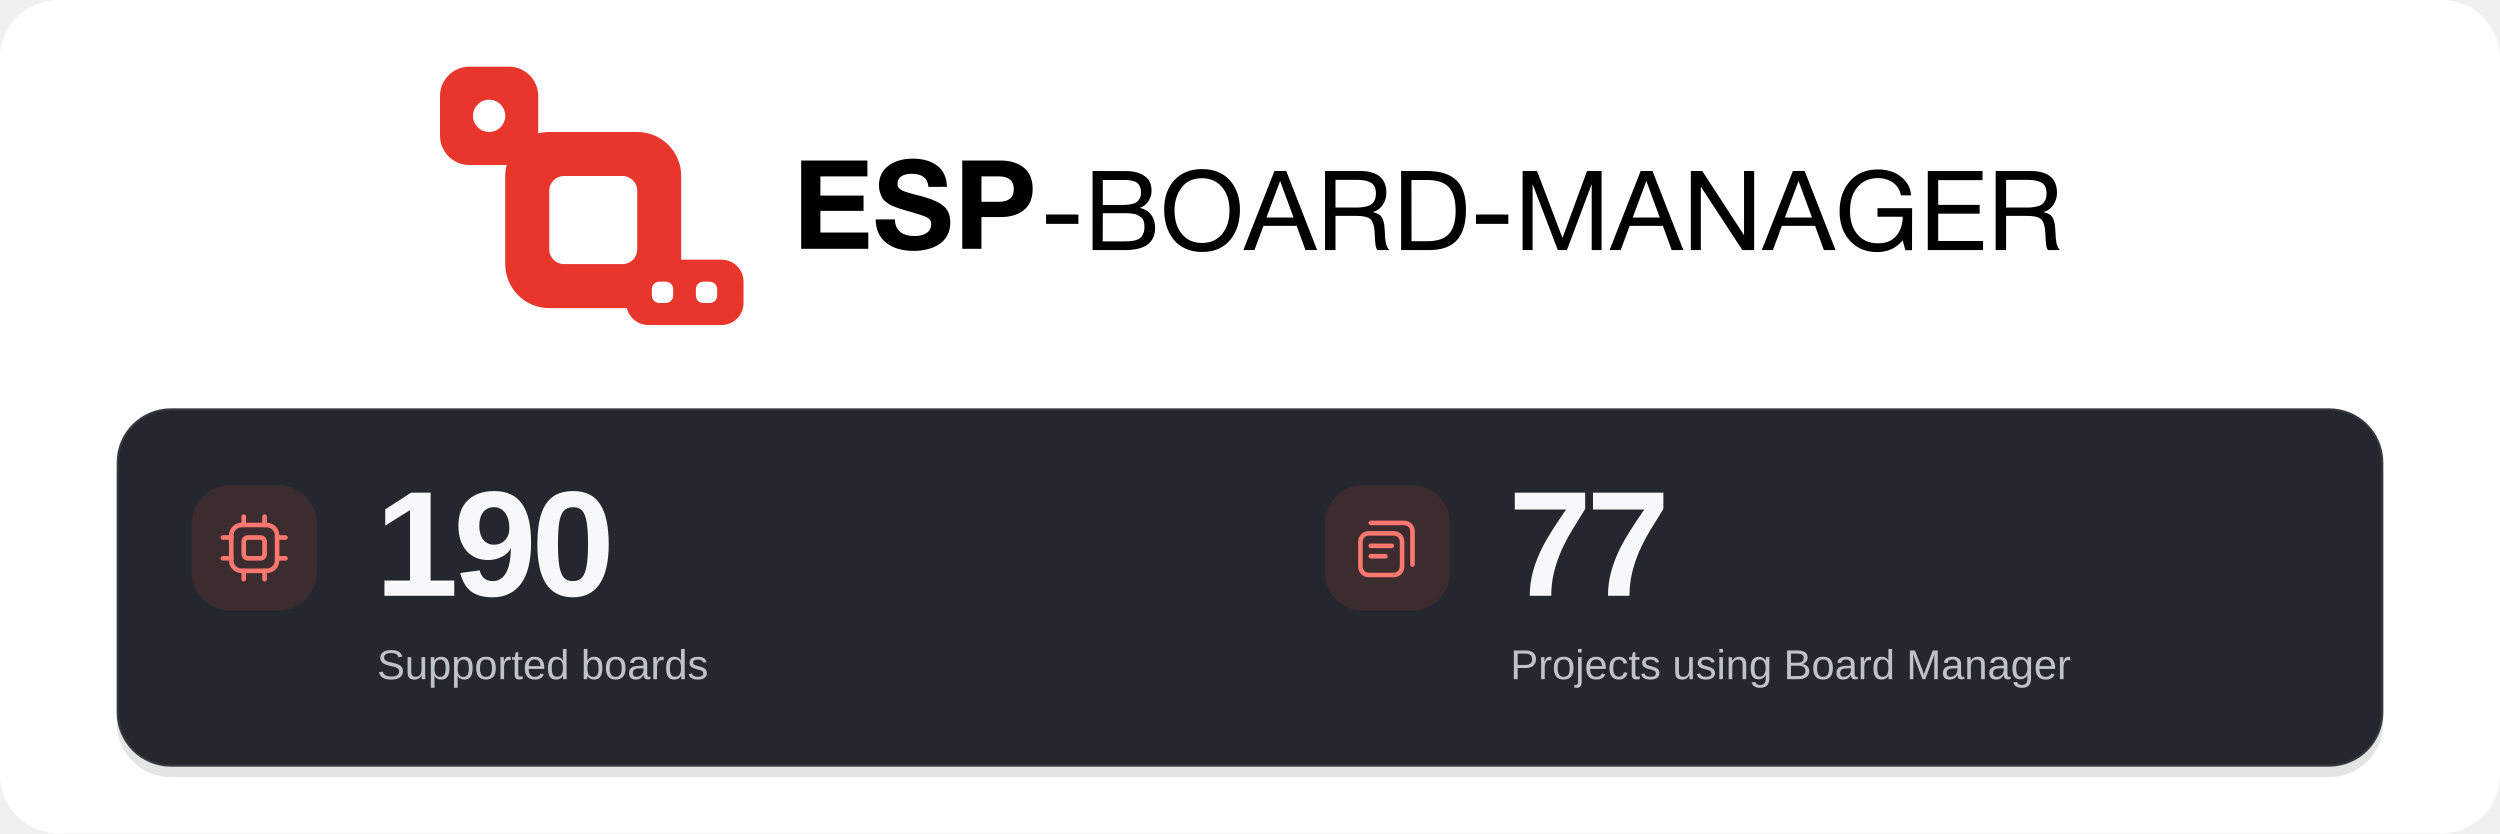
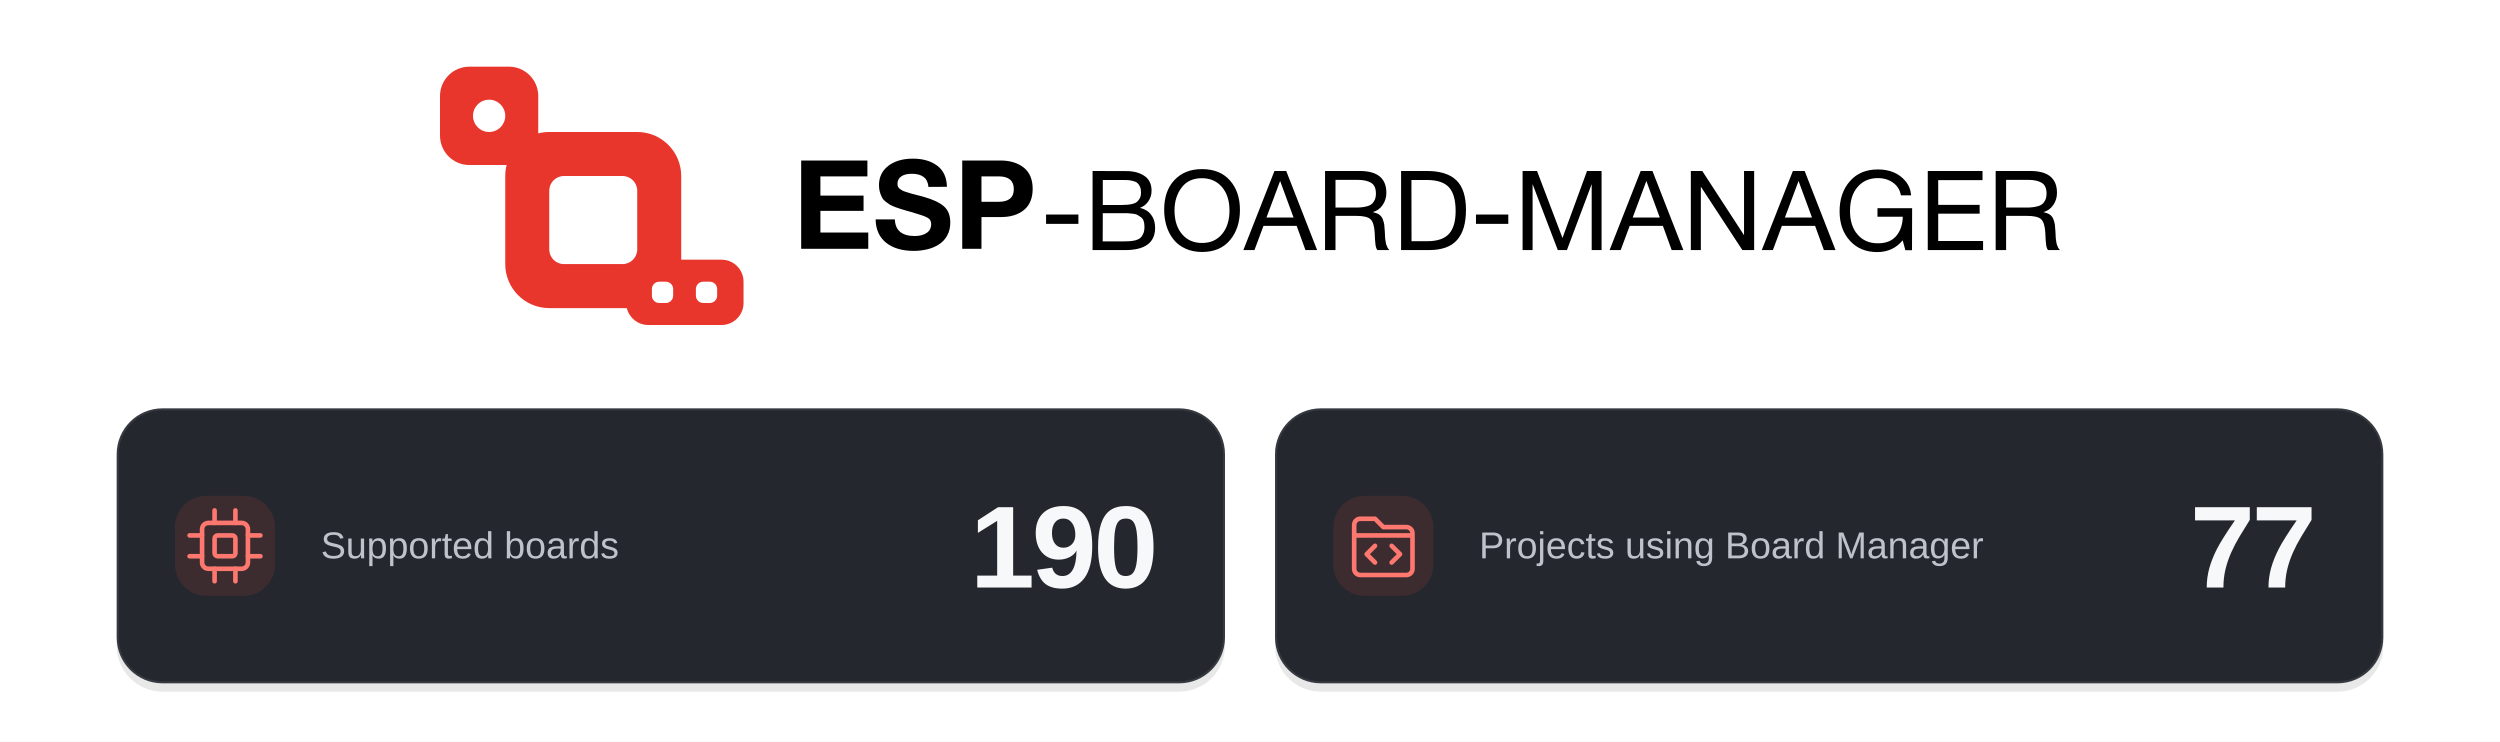
- <svg xmlns="http://www.w3.org/2000/svg" width="1200" height="400" viewBox="0 0 1200 400" fill="none" role="img" aria-labelledby="banner-title banner-description" xml:lang="en">
-   <rect width="1200" height="400" rx="28" fill="#FFFFFF" />
+ <svg xmlns="http://www.w3.org/2000/svg" width="1200" height="356" viewBox="0 0 1200 356" fill="none" role="img" aria-labelledby="banner-title banner-description" xml:lang="en">
+   <rect width="1200" height="356" fill="#FFFFFF" />
  <g id="brand-artwork" transform="translate(159.74 -4.58) scale(0.62)">
    <path d="M413.888 131.648V143.936H377.504V158.816H410.912V170.624H377.504V187.424H414.56V200H362.624V131.648H413.888ZM475.466 152L461.162 152.096C460.586 145.28 456.266 141.92 448.202 141.92C444.746 141.92 442.058 142.592 440.138 143.936C438.218 145.28 437.162 147.2 437.162 149.696C437.162 150.464 437.354 151.232 437.546 151.904C437.834 152.48 438.314 153.056 438.986 153.632C439.754 154.208 440.426 154.592 441.098 154.976C441.866 155.36 442.922 155.744 444.266 156.128C445.61 156.512 446.858 156.896 448.01 157.28C449.162 157.568 450.698 157.952 452.714 158.528C454.826 159.008 456.554 159.488 458.09 159.968C464.81 161.888 469.898 164.288 473.162 167.168C476.426 170.048 478.058 174.176 478.058 179.552C478.058 183.392 477.29 186.848 475.658 189.728C474.122 192.608 471.914 194.912 469.226 196.64C466.538 198.368 463.562 199.616 460.298 200.384C457.034 201.152 453.578 201.632 449.93 201.632C440.714 201.632 433.418 199.424 428.234 195.2C423.05 190.976 420.362 184.928 420.266 177.248H435.146C435.434 185.792 440.618 190.112 450.602 190.112C454.538 190.112 457.61 189.248 459.914 187.616C462.218 185.984 463.274 183.776 463.274 180.992C463.274 178.592 462.314 176.864 460.202 175.808C458.09 174.656 453.77 173.216 447.05 171.296C446.666 171.2 446.378 171.104 446.186 171.104C445.994 171.008 445.802 170.912 445.418 170.816C445.13 170.72 444.842 170.624 444.554 170.624C442.25 169.952 440.714 169.472 439.754 169.184C438.89 168.896 437.45 168.416 435.53 167.744C433.61 166.976 432.17 166.4 431.306 165.824C430.346 165.248 429.29 164.384 427.946 163.424C426.602 162.368 425.738 161.312 425.162 160.16C424.586 159.008 424.01 157.664 423.53 156.032C423.05 154.4 422.858 152.672 422.858 150.752C422.858 144.512 425.258 139.52 430.058 135.776C434.858 132.128 441.194 130.208 449.162 130.208C456.842 130.208 463.082 132.032 467.978 135.68C472.778 139.328 475.274 144.704 475.466 152ZM487.314 131.648H516.786C524.466 131.648 530.514 133.568 535.026 137.216C539.538 140.864 541.842 146.336 541.842 153.632C541.842 160.832 539.538 166.304 535.122 169.952C530.61 173.6 524.754 175.424 517.554 175.424H502.194V200H487.314V131.648ZM502.194 143.936V163.616H515.538C523.314 163.616 527.25 160.352 527.25 153.824C527.25 147.296 523.314 143.936 515.634 143.936H502.194Z" fill="black" />
    <path d="M577.24 173.48V180.704H552.214V173.48H577.24ZM588.22 139.768L614.364 139.854C619.954 139.854 624.598 141.058 628.296 143.552C631.994 145.96 633.886 149.83 633.886 155.162C633.886 158.172 633.026 160.838 631.392 163.246C629.758 165.654 627.608 167.288 624.856 168.32C628.64 169.18 631.478 170.9 633.542 173.652C635.606 176.318 636.638 179.672 636.638 183.714C636.638 195.238 628.898 201 613.418 201H588.22V139.768ZM596.132 146.734V166.084H610.666C612.3 166.084 613.676 165.998 614.88 165.912C616.084 165.826 617.374 165.654 618.922 165.31C620.384 164.966 621.588 164.45 622.448 163.762C623.308 163.074 624.082 162.128 624.77 160.924C625.458 159.634 625.716 158.086 625.716 156.366C625.716 154.56 625.458 153.012 624.856 151.808C624.34 150.604 623.652 149.658 622.792 148.97C622.018 148.282 620.9 147.852 619.524 147.508C618.148 147.164 616.858 146.906 615.74 146.82C614.622 146.734 613.16 146.734 611.44 146.734H596.132ZM596.132 172.448L596.046 194.292H612.214C614.278 194.292 615.912 194.206 617.116 194.12C618.406 194.034 619.868 193.776 621.416 193.432C622.964 193.002 624.254 192.4 625.114 191.626C626.06 190.852 626.834 189.734 627.436 188.272C628.124 186.81 628.382 185.09 628.382 183.026C628.382 181.306 628.21 179.758 627.78 178.554C627.35 177.264 626.662 176.232 625.63 175.544C624.598 174.77 623.652 174.168 622.792 173.738C621.932 173.222 620.642 172.964 619.008 172.792C617.288 172.62 615.998 172.448 615.138 172.448C614.192 172.448 612.816 172.448 610.924 172.448H596.132ZM672.893 138.306C682.181 138.306 689.405 141.23 694.565 147.078C699.725 152.926 702.305 160.494 702.305 169.868C702.305 179.328 699.725 187.154 694.651 193.26C689.491 199.452 682.267 202.462 672.979 202.462C668.163 202.462 663.949 201.602 660.165 199.882C656.381 198.162 653.285 195.84 650.877 192.744C648.469 189.734 646.663 186.294 645.459 182.338C644.255 178.468 643.653 174.254 643.653 169.696C643.653 160.15 646.233 152.496 651.565 146.82C656.897 141.144 663.949 138.306 672.893 138.306ZM672.893 145.358C666.013 145.358 660.767 147.766 657.155 152.582C653.543 157.398 651.651 163.246 651.651 170.298C651.651 178.038 653.629 184.144 657.499 188.702C661.369 193.26 666.529 195.496 672.979 195.496C679.429 195.496 684.589 193.26 688.459 188.616C692.243 184.058 694.221 177.952 694.221 170.298C694.221 162.73 692.243 156.71 688.373 152.152C684.503 147.68 679.343 145.358 672.893 145.358ZM738.147 139.768L762.055 201H753.025L746.231 182.252H720.517L713.551 201H704.951L729.031 139.768H738.147ZM743.823 175.802L733.417 147.508L722.839 175.802H743.823ZM768.198 139.768H795.116C808.79 139.768 815.67 145.444 815.67 156.71C815.67 160.322 814.638 163.418 812.746 166.17C810.854 168.922 808.274 170.728 805.178 171.588C807.242 172.104 808.876 172.706 810.166 173.566C811.37 174.426 812.316 175.63 812.918 177.178C813.434 178.726 813.864 180.102 814.036 181.306C814.208 182.51 814.294 184.316 814.466 186.638C814.466 186.896 814.466 187.498 814.552 188.358C814.552 189.218 814.638 189.82 814.638 190.164C814.638 190.508 814.638 191.024 814.724 191.798C814.81 192.658 814.896 193.26 814.982 193.604C814.982 194.034 815.068 194.55 815.24 195.238C815.326 195.926 815.498 196.528 815.67 196.958C815.842 197.388 816.014 197.904 816.272 198.42C816.444 198.936 816.702 199.452 817.046 199.882C817.304 200.312 817.648 200.656 817.992 201H808.704C808.274 200.484 807.93 199.71 807.672 198.85C807.414 197.99 807.242 197.044 807.156 195.84C806.984 194.636 806.898 193.69 806.898 193.002C806.812 192.314 806.726 191.196 806.726 189.82C806.64 188.444 806.64 187.67 806.64 187.498C806.296 182.338 805.264 178.812 803.372 177.092C801.48 175.372 797.868 174.512 792.364 174.512H776.282V201H768.198V139.768ZM776.282 146.648V168.062H791.504C793.396 168.062 794.944 168.062 796.234 167.89C797.524 167.804 798.986 167.546 800.534 167.116C802.082 166.772 803.286 166.17 804.232 165.396C805.178 164.708 805.952 163.59 806.64 162.214C807.242 160.838 807.586 159.204 807.586 157.226C807.586 153.098 806.296 150.346 803.802 148.884C801.308 147.422 797.954 146.648 793.654 146.648H776.282ZM827.071 139.768H846.937C857.343 139.768 864.997 142.176 869.899 146.992C874.887 151.808 877.295 159.462 877.295 169.868C877.295 180.188 875.059 187.928 870.415 193.174C865.857 198.42 858.547 201 848.485 201H827.071V139.768ZM835.069 146.734L835.155 194.12H847.453C855.107 194.12 860.697 192.228 864.137 188.444C867.577 184.66 869.297 178.812 869.297 170.814C869.297 162.472 867.663 156.366 864.223 152.496C860.869 148.712 855.107 146.734 847.023 146.734H835.069ZM910.07 173.48V180.704H885.044V173.48H910.07ZM921.136 139.768H932.316L952.01 191.626L971.016 139.768H982.282V201H974.628V149.916L955.45 201H948.398L928.876 149.916V201H921.136V139.768ZM1021.68 139.768L1045.59 201H1036.56L1029.76 182.252H1004.05L997.082 201H988.482L1012.56 139.768H1021.68ZM1027.35 175.802L1016.95 147.508L1006.37 175.802H1027.35ZM1051.39 139.768H1060.24L1092.58 189.476V139.768H1100.41V201H1091.29L1059.13 151.894V201H1051.39V139.768ZM1139.51 139.768L1163.42 201H1154.39L1147.59 182.252H1121.88L1114.91 201H1106.31L1130.39 139.768H1139.51ZM1145.18 175.802L1134.78 147.508L1124.2 175.802H1145.18ZM1222.71 168.578L1222.62 201.086H1217.46L1215.4 193.432C1210.5 199.452 1203.87 202.548 1195.62 202.548C1186.93 202.548 1179.88 199.624 1174.55 193.776C1169.22 187.928 1166.55 180.36 1166.55 170.986C1166.55 161.612 1169.13 153.872 1174.46 147.766C1179.79 141.574 1187.02 138.564 1196.31 138.564C1200.52 138.564 1204.48 139.252 1208.17 140.714C1211.79 142.176 1214.97 144.498 1217.55 147.594C1220.13 150.69 1221.59 154.388 1221.93 158.602H1214.02C1213.33 154.646 1211.44 151.378 1208.17 148.97C1204.91 146.562 1200.95 145.272 1196.22 145.272C1189.6 145.272 1184.35 147.594 1180.48 152.152C1176.53 156.71 1174.63 162.902 1174.63 170.642C1174.63 178.382 1176.53 184.488 1180.48 188.96C1184.35 193.518 1189.6 195.754 1196.22 195.754C1202.41 195.754 1207.06 193.948 1210.32 190.164C1213.59 186.38 1215.31 181.392 1215.48 175.2H1195.88V168.578H1222.71ZM1277.21 139.768V146.82H1242.9V165.998H1274.98V172.792H1242.9V193.948H1277.64V201H1234.82V139.768H1277.21ZM1287.39 139.768H1314.31C1327.98 139.768 1334.86 145.444 1334.86 156.71C1334.86 160.322 1333.83 163.418 1331.94 166.17C1330.05 168.922 1327.47 170.728 1324.37 171.588C1326.43 172.104 1328.07 172.706 1329.36 173.566C1330.56 174.426 1331.51 175.63 1332.11 177.178C1332.63 178.726 1333.06 180.102 1333.23 181.306C1333.4 182.51 1333.49 184.316 1333.66 186.638C1333.66 186.896 1333.66 187.498 1333.74 188.358C1333.74 189.218 1333.83 189.82 1333.83 190.164C1333.83 190.508 1333.83 191.024 1333.92 191.798C1334 192.658 1334.09 193.26 1334.17 193.604C1334.17 194.034 1334.26 194.55 1334.43 195.238C1334.52 195.926 1334.69 196.528 1334.86 196.958C1335.03 197.388 1335.21 197.904 1335.46 198.42C1335.64 198.936 1335.89 199.452 1336.24 199.882C1336.5 200.312 1336.84 200.656 1337.18 201H1327.9C1327.47 200.484 1327.12 199.71 1326.86 198.85C1326.61 197.99 1326.43 197.044 1326.35 195.84C1326.18 194.636 1326.09 193.69 1326.09 193.002C1326 192.314 1325.92 191.196 1325.92 189.82C1325.83 188.444 1325.83 187.67 1325.83 187.498C1325.49 182.338 1324.46 178.812 1322.56 177.092C1320.67 175.372 1317.06 174.512 1311.56 174.512H1295.47V201H1287.39V139.768ZM1295.47 146.648V168.062H1310.7C1312.59 168.062 1314.14 168.062 1315.43 167.89C1316.72 167.804 1318.18 167.546 1319.73 167.116C1321.27 166.772 1322.48 166.17 1323.42 165.396C1324.37 164.708 1325.14 163.59 1325.83 162.214C1326.43 160.838 1326.78 159.204 1326.78 157.226C1326.78 153.098 1325.49 150.346 1322.99 148.884C1320.5 147.422 1317.15 146.648 1312.85 146.648H1295.47Z" fill="black" />
    <path fill-rule="evenodd" clip-rule="evenodd" d="M136.357 59C148.897 59 159.063 69.175 159.063 81.727V110.642C161.784 109.941 164.637 109.568 167.577 109.568H235.693C254.503 109.568 269.751 124.831 269.751 143.659V208.432H300.971C310.376 208.432 318 216.063 318 225.477V241.955C318 251.368 310.376 259 300.971 259H244.208C236.171 259 229.436 253.427 227.646 245.932H167.577C148.768 245.932 133.519 230.669 133.519 211.841V143.659C133.519 140.716 133.892 137.86 134.592 135.136H105.705C93.165 135.136 83 124.961 83 112.409V81.727C83 69.175 93.165 59 105.705 59H136.357ZM252.722 225.477C249.587 225.477 247.046 228.021 247.046 231.159V236.273C247.046 239.411 249.587 241.955 252.722 241.955H257.831C260.966 241.955 263.507 239.411 263.507 236.273V231.159C263.507 228.021 260.966 225.477 257.831 225.477H252.722ZM286.78 225.477C283.645 225.477 281.104 228.021 281.104 231.159V236.273C281.104 239.411 283.645 241.955 286.78 241.955H291.889C295.024 241.955 297.565 239.411 297.565 236.273V231.159C297.565 228.021 295.024 225.477 291.889 225.477H286.78ZM178.93 143.659C172.66 143.659 167.577 148.747 167.577 155.023V200.477C167.577 206.753 172.66 211.841 178.93 211.841H224.341C230.61 211.841 235.693 206.753 235.693 200.477V155.023C235.693 148.747 230.61 143.659 224.341 143.659H178.93ZM121.031 84.568C114.135 84.568 108.543 90.165 108.543 97.068C108.543 103.972 114.135 109.568 121.031 109.568C127.928 109.568 133.519 103.972 133.519 97.068C133.519 90.165 127.928 84.568 121.031 84.568Z" fill="#E8362D" />
  </g>
-   <rect x="56" y="201" width="1088" height="172" rx="26" fill="#17191E" fill-opacity="0.12" id="statistics-shadow" />
-   <rect x="56.5" y="196.5" width="1087" height="171" rx="25.5" fill="#24272D" stroke="#353940" id="statistics-panel" />
+   <rect x="56" y="200" width="532" height="132" rx="22" fill="#17191E" fill-opacity="0.10" id="statistics-shadow" />
+   <rect x="56.5" y="196.5" width="531" height="131" rx="21.5" fill="#24272D" stroke="#353940" id="statistics-panel" />
+   <rect x="612" y="200" width="532" height="132" rx="22" fill="#17191E" fill-opacity="0.10" id="projects-shadow" />
+   <rect x="612.5" y="196.5" width="531" height="131" rx="21.5" fill="#24272D" stroke="#353940" id="projects-panel" />
  <g id="supported-boards-metric">
-     <rect x="92" y="233" width="60" height="60" rx="18" fill="#3C2C30" id="supported-boards-icon-background" />
-     <g transform="translate(105 246)" stroke="#FF7870" stroke-width="2.2" stroke-linecap="round" stroke-linejoin="round" id="supported-boards-icon">
-       <rect x="6" y="6" width="22" height="22" rx="5" />
-       <rect x="12" y="12" width="10" height="10" rx="2" />
-       <path d="M12 2V6M22 2V6M12 28V32M22 28V32M2 12H6M2 22H6M28 12H32M28 22H32" />
+     <rect x="84" y="238" width="48" height="48" rx="15" fill="#3C2C30" id="supported-boards-icon-background" />
+     <g transform="translate(91 245)" stroke="#FF7870" stroke-width="2.2" stroke-linecap="round" stroke-linejoin="round" id="supported-boards-icon">
+       <rect x="6" y="6" width="22" height="22" rx="3" />
+       <rect x="12" y="12" width="10" height="10" rx="1.5" />
+       <path d="M12 0V6M22 0V6M12 28V34M22 28V34M0 12H6M0 22H6M28 12H34M28 22H34" />
    </g>
-     <text id="supported-boards-count" x="180" y="286" fill="#F7F8FA" font-family="Arial, Helvetica, sans-serif" font-size="72" font-weight="700" letter-spacing="-2.5">190</text>
-     <text id="supported-boards-label" x="181" y="326" fill="#BEC2CA" font-family="Arial, Helvetica, sans-serif" font-size="20">Supported boards</text>
+     <text id="supported-boards-count" x="556" y="282" fill="#F7F8FA" font-family="Arial, Helvetica, sans-serif" font-size="56" font-weight="700" letter-spacing="-1.5" text-anchor="end">190</text>
+     <text id="supported-boards-label" x="154" y="268" fill="#BEC2CA" font-family="Arial, Helvetica, sans-serif" font-size="18" font-weight="400">Supported boards</text>
  </g>
  <g id="projects-metric">
-     <rect x="636" y="233" width="60" height="60" rx="18" fill="#3C2C30" id="projects-icon-background" />
-     <g transform="translate(649 246)" stroke="#FF7870" stroke-width="2.2" stroke-linecap="round" stroke-linejoin="round" id="projects-icon">
-       <path d="M9 5H25C27.2 5 29 6.8 29 9V25" />
-       <rect x="4" y="10" width="20" height="20" rx="4" />
-       <path d="M9 16H19M9 21H16" />
+     <rect x="640" y="238" width="48" height="48" rx="15" fill="#3C2C30" id="projects-icon-background" />
+     <g transform="translate(647 245)" stroke="#FF7870" stroke-width="2.2" stroke-linecap="round" stroke-linejoin="round" id="projects-icon">
+       <path d="M3 12V7C3 5.3 4.3 4 6 4H13L17 8H28C29.7 8 31 9.3 31 11V28C31 29.7 29.7 31 28 31H6C4.3 31 3 29.7 3 28V12ZM3 12H31" />
+       <path d="M13 17L9 21L13 25M21 17L25 21L21 25" />
    </g>
-     <text id="projects-count" x="724" y="286" fill="#F7F8FA" font-family="Arial, Helvetica, sans-serif" font-size="72" font-weight="700" letter-spacing="-2.5">77</text>
-     <text id="projects-label" x="725" y="326" fill="#BEC2CA" font-family="Arial, Helvetica, sans-serif" font-size="20">Projects using Board Manager</text>
+     <text id="projects-count" x="1112" y="282" fill="#F7F8FA" font-family="Arial, Helvetica, sans-serif" font-size="56" font-weight="700" letter-spacing="-1.5" text-anchor="end">77</text>
+     <text id="projects-label" x="710" y="268" fill="#BEC2CA" font-family="Arial, Helvetica, sans-serif" font-size="18" font-weight="400">Projects using Board Manager</text>
  </g>
</svg>
